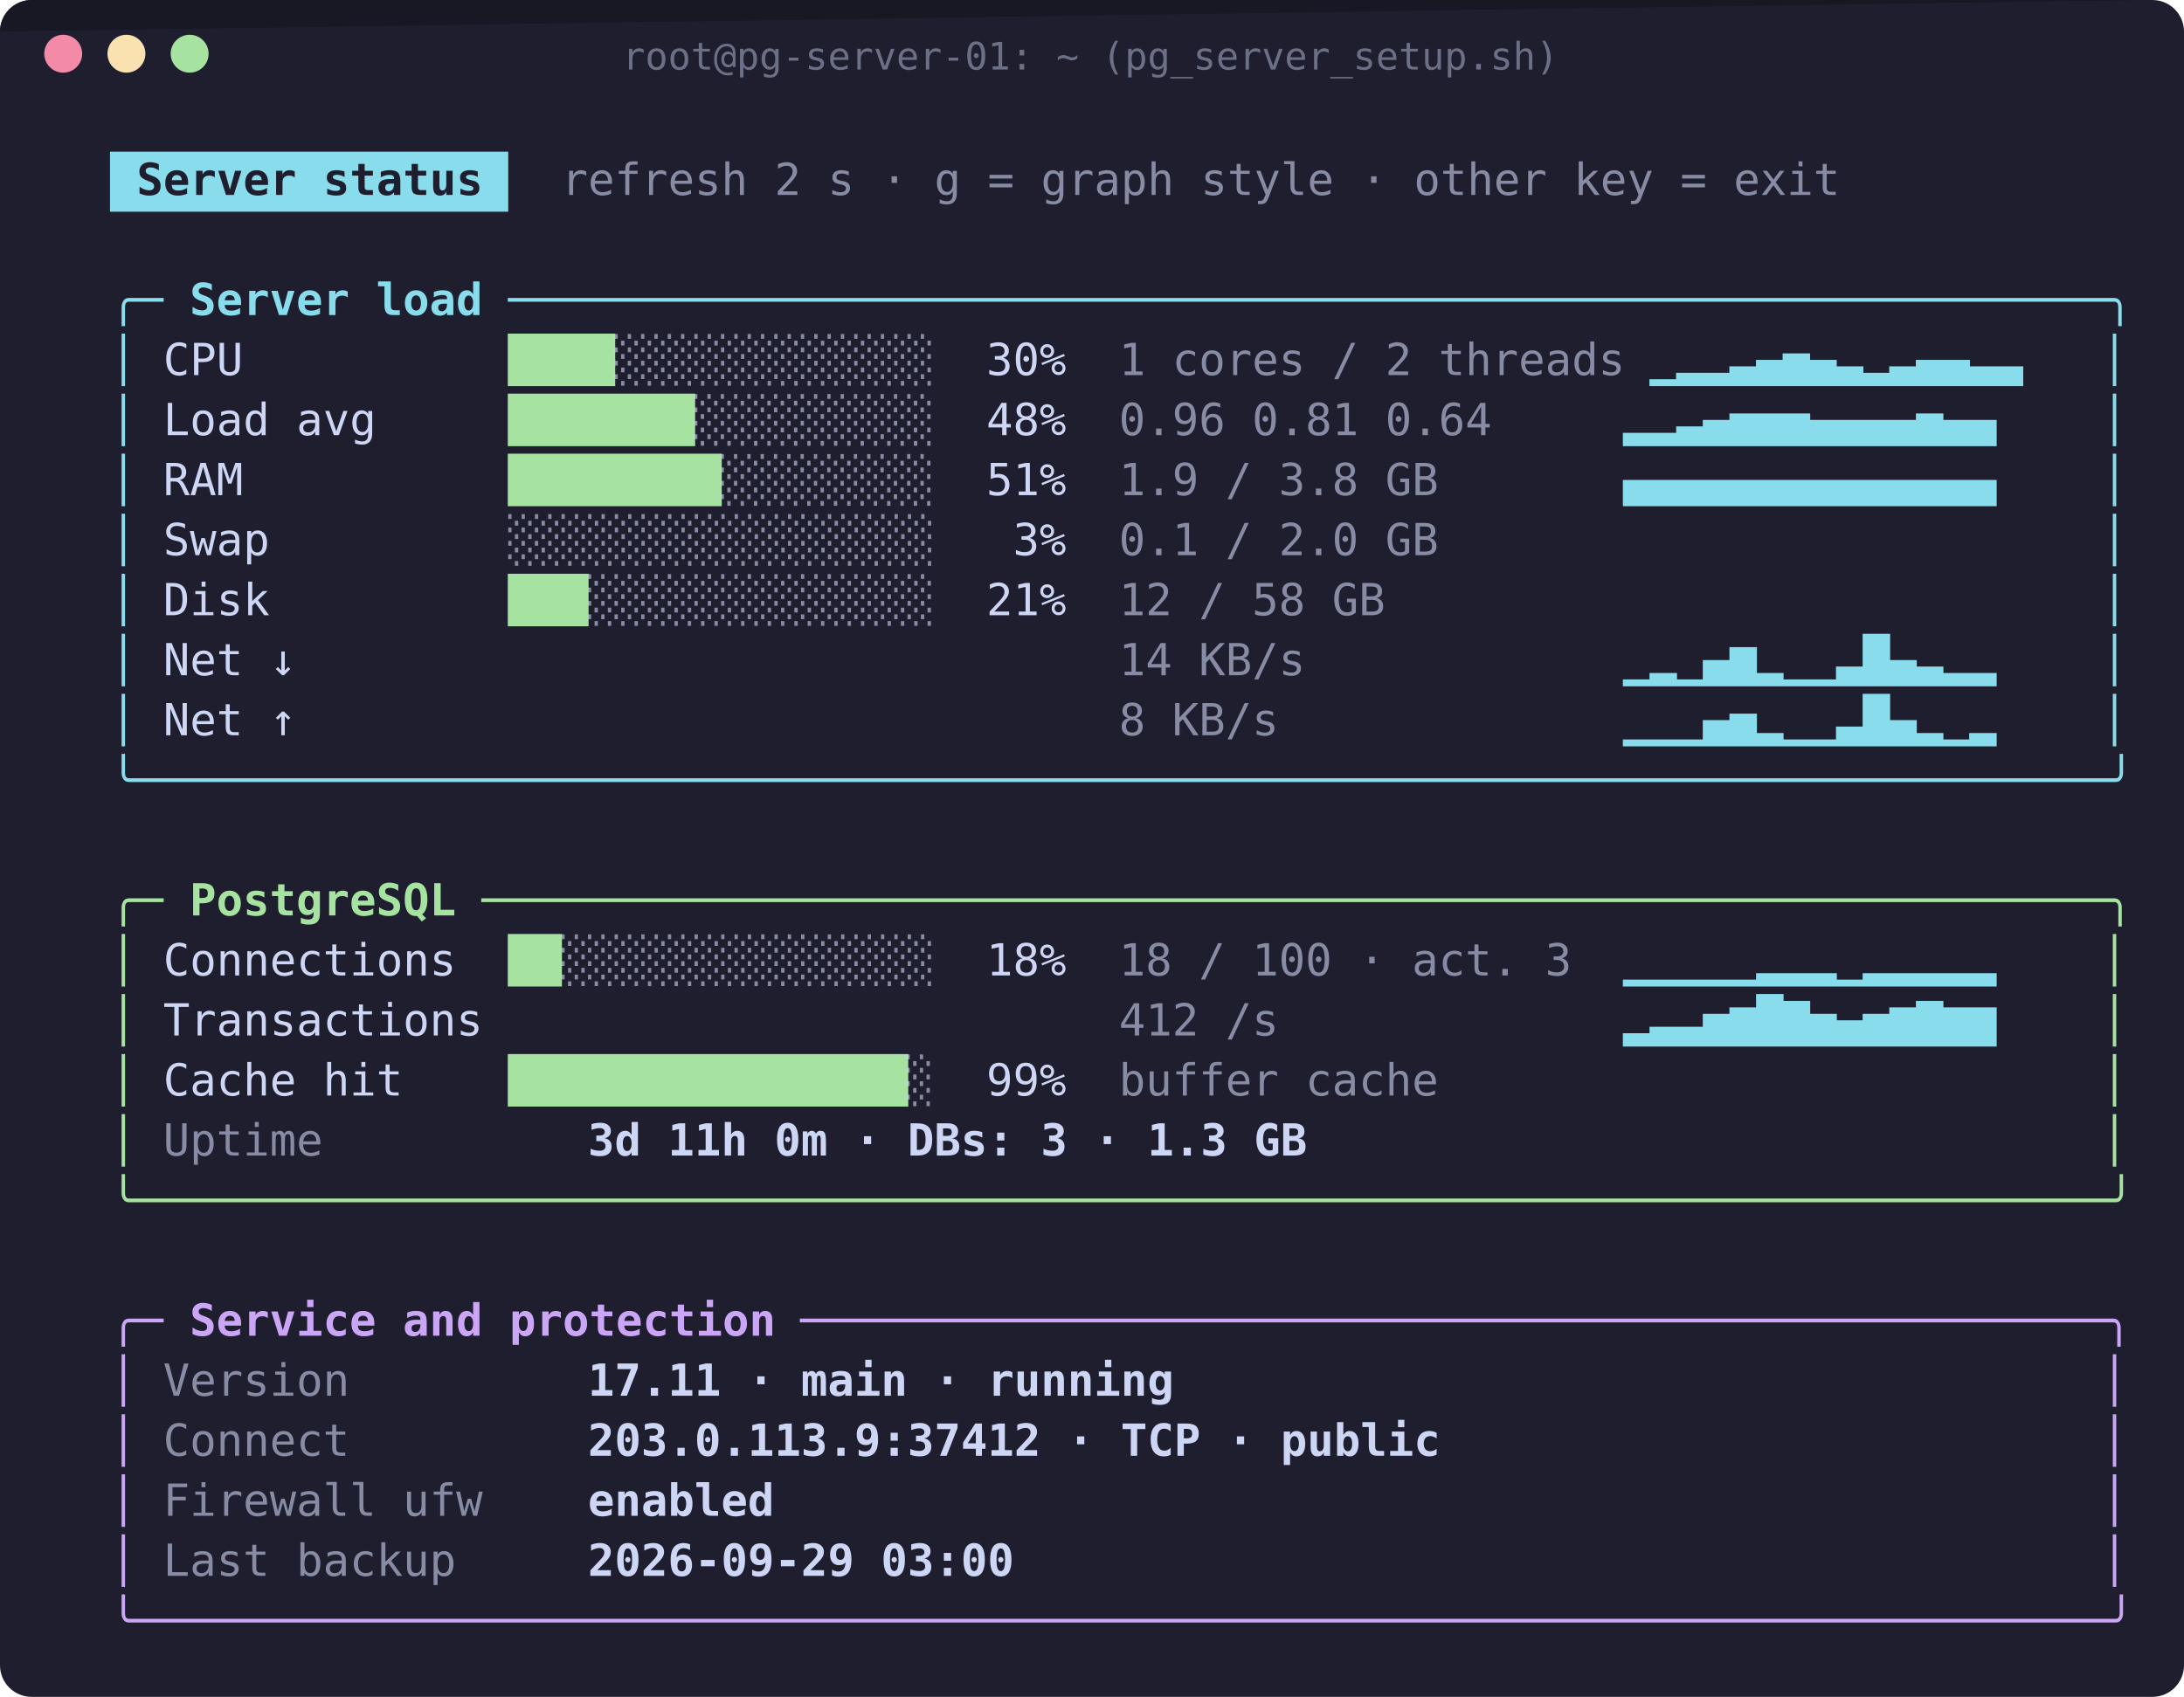
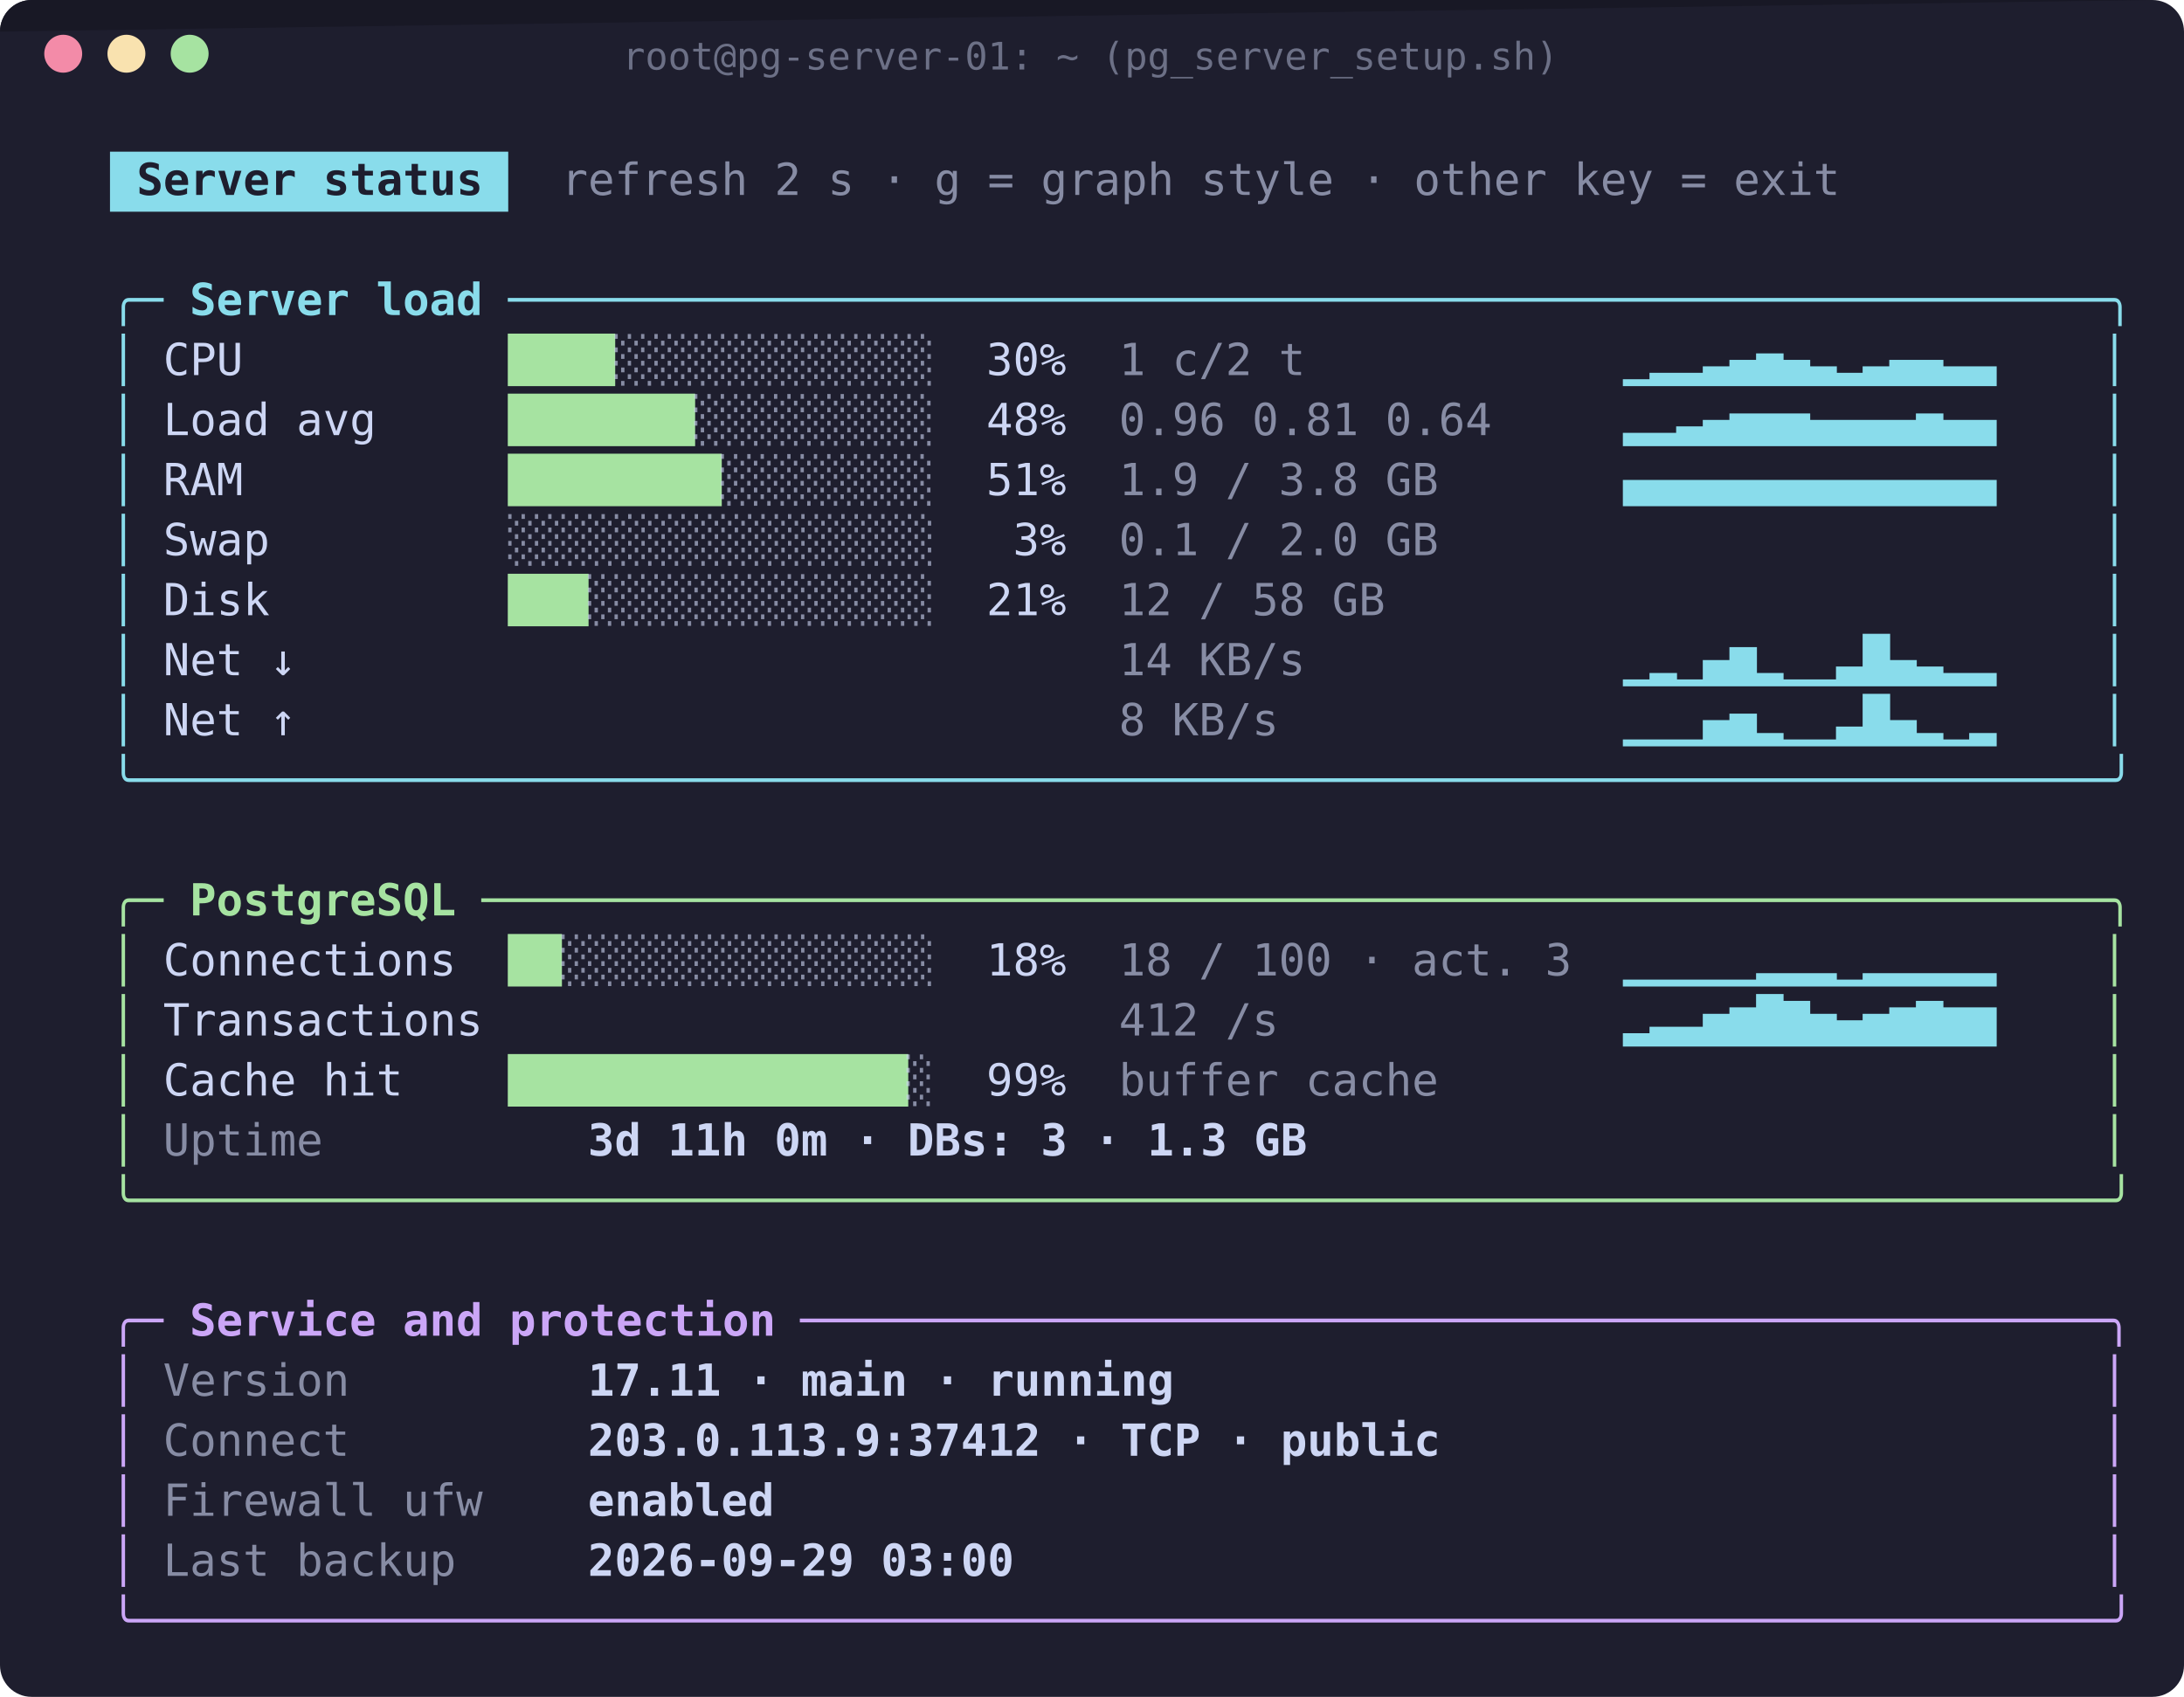
<svg xmlns="http://www.w3.org/2000/svg" width="691" height="537" viewBox="0 0 691 537" role="img" aria-label="root@pg-server-01: ~ (pg_server_setup.sh)">
  <rect width="100%" height="100%" rx="10" fill="#1e1e2e" />
  <path d="M0 10a10 10 0 0 1 10-10h671p10 10v24H0z" fill="#181825" />
  <circle cx="20" cy="17" r="6" fill="#f38ba8" />
  <circle cx="40" cy="17" r="6" fill="#f9e2af" />
  <circle cx="60" cy="17" r="6" fill="#a6e3a1" />
  <text x="345" y="22" fill="#6c7086" font-size="12" text-anchor="middle" font-family="'JetBrains Mono','DejaVu Sans Mono',Menlo,Consolas,monospace">root@pg-server-01: ~ (pg_server_setup.sh)</text>
  <g font-family="'JetBrains Mono','DejaVu Sans Mono',Menlo,Consolas,monospace" font-size="14">
    <rect x="34.8" y="48.0" width="126.0" height="19.0" fill="#89dceb" />
    <text x="34.8" y="61.7" fill="#1e1e2e" font-weight="bold" textLength="126.0" lengthAdjust="spacingAndGlyphs" xml:space="preserve"> Server status </text>
    <text x="177.6" y="61.7" fill="#cdd6f4" opacity="0.6" textLength="403.2" lengthAdjust="spacingAndGlyphs" xml:space="preserve">refresh 2 s · g = graph style · other key = exit</text>
    <text x="34.8" y="99.7" fill="#89dceb" font-weight="bold" textLength="16.8" lengthAdjust="spacingAndGlyphs" xml:space="preserve">╭─</text>
    <text x="60.0" y="99.7" fill="#89dceb" font-weight="bold" textLength="92.4" lengthAdjust="spacingAndGlyphs" xml:space="preserve">Server load</text>
    <text x="160.8" y="99.7" fill="#89dceb" font-weight="bold" textLength="512.4" lengthAdjust="spacingAndGlyphs" xml:space="preserve">────────────────────────────────────────────────────────────╮</text>
    <text x="34.8" y="118.7" fill="#89dceb" font-weight="bold" textLength="8.4" lengthAdjust="spacingAndGlyphs" xml:space="preserve">│</text>
    <text x="43.2" y="118.7" fill="#cdd6f4" textLength="117.6" lengthAdjust="spacingAndGlyphs" xml:space="preserve"> CPU          </text>
    <text x="160.8" y="118.7" fill="#a6e3a1" font-weight="bold" textLength="33.6" lengthAdjust="spacingAndGlyphs" xml:space="preserve">████</text>
    <text x="194.4" y="118.7" fill="#cdd6f4" opacity="0.6" textLength="100.8" lengthAdjust="spacingAndGlyphs" xml:space="preserve">░░░░░░░░░░░░</text>
    <text x="295.2" y="118.7" fill="#cdd6f4" textLength="58.8" lengthAdjust="spacingAndGlyphs" xml:space="preserve">  30%  </text>
-     <text x="354.0" y="118.7" fill="#cdd6f4" opacity="0.6" textLength="159.6" lengthAdjust="spacingAndGlyphs" xml:space="preserve">1 cores / 2 threads</text>
-     <text x="522.0" y="118.7" fill="#89dceb" font-weight="bold" textLength="117.6" lengthAdjust="spacingAndGlyphs" xml:space="preserve">▁▂▂▃▄▅▄▃▂▃▄▄▃▃</text>
+     <text x="354.0" y="118.7" fill="#cdd6f4" opacity="0.6" textLength="151.2" lengthAdjust="spacingAndGlyphs" xml:space="preserve">1 c/2 t           </text>
+     <text x="513.6" y="118.7" fill="#89dceb" font-weight="bold" textLength="117.6" lengthAdjust="spacingAndGlyphs" xml:space="preserve">▁▂▂▃▄▅▄▃▂▃▄▄▃▃</text>
    <text x="664.8" y="118.7" fill="#89dceb" font-weight="bold" textLength="8.4" lengthAdjust="spacingAndGlyphs" xml:space="preserve">│</text>
    <text x="34.8" y="137.7" fill="#89dceb" font-weight="bold" textLength="8.4" lengthAdjust="spacingAndGlyphs" xml:space="preserve">│</text>
    <text x="43.2" y="137.7" fill="#cdd6f4" textLength="117.6" lengthAdjust="spacingAndGlyphs" xml:space="preserve"> Load avg     </text>
    <text x="160.8" y="137.7" fill="#a6e3a1" font-weight="bold" textLength="58.8" lengthAdjust="spacingAndGlyphs" xml:space="preserve">███████</text>
    <text x="219.6" y="137.7" fill="#cdd6f4" opacity="0.6" textLength="75.6" lengthAdjust="spacingAndGlyphs" xml:space="preserve">░░░░░░░░░</text>
    <text x="295.2" y="137.7" fill="#cdd6f4" textLength="58.8" lengthAdjust="spacingAndGlyphs" xml:space="preserve">  48%  </text>
    <text x="354.0" y="137.7" fill="#cdd6f4" opacity="0.6" textLength="151.2" lengthAdjust="spacingAndGlyphs" xml:space="preserve">0.96 0.81 0.64    </text>
    <text x="513.6" y="137.7" fill="#89dceb" font-weight="bold" textLength="117.6" lengthAdjust="spacingAndGlyphs" xml:space="preserve">▂▂▃▄▅▅▅▄▄▄▄▅▄▄</text>
    <text x="664.8" y="137.7" fill="#89dceb" font-weight="bold" textLength="8.4" lengthAdjust="spacingAndGlyphs" xml:space="preserve">│</text>
    <text x="34.8" y="156.7" fill="#89dceb" font-weight="bold" textLength="8.4" lengthAdjust="spacingAndGlyphs" xml:space="preserve">│</text>
    <text x="43.2" y="156.7" fill="#cdd6f4" textLength="117.6" lengthAdjust="spacingAndGlyphs" xml:space="preserve"> RAM          </text>
    <text x="160.8" y="156.7" fill="#a6e3a1" font-weight="bold" textLength="67.2" lengthAdjust="spacingAndGlyphs" xml:space="preserve">████████</text>
    <text x="228.0" y="156.7" fill="#cdd6f4" opacity="0.6" textLength="67.2" lengthAdjust="spacingAndGlyphs" xml:space="preserve">░░░░░░░░</text>
    <text x="295.2" y="156.7" fill="#cdd6f4" textLength="58.8" lengthAdjust="spacingAndGlyphs" xml:space="preserve">  51%  </text>
    <text x="354.0" y="156.7" fill="#cdd6f4" opacity="0.6" textLength="151.2" lengthAdjust="spacingAndGlyphs" xml:space="preserve">1.9 / 3.8 GB      </text>
    <text x="513.6" y="156.7" fill="#89dceb" font-weight="bold" textLength="117.6" lengthAdjust="spacingAndGlyphs" xml:space="preserve">▄▄▄▄▄▄▄▄▄▄▄▄▄▄</text>
    <text x="664.8" y="156.7" fill="#89dceb" font-weight="bold" textLength="8.4" lengthAdjust="spacingAndGlyphs" xml:space="preserve">│</text>
    <text x="34.8" y="175.7" fill="#89dceb" font-weight="bold" textLength="8.4" lengthAdjust="spacingAndGlyphs" xml:space="preserve">│</text>
    <text x="43.2" y="175.7" fill="#cdd6f4" textLength="117.6" lengthAdjust="spacingAndGlyphs" xml:space="preserve"> Swap         </text>
    <text x="160.8" y="175.7" fill="#cdd6f4" opacity="0.6" textLength="134.4" lengthAdjust="spacingAndGlyphs" xml:space="preserve">░░░░░░░░░░░░░░░░</text>
    <text x="295.2" y="175.7" fill="#cdd6f4" textLength="58.8" lengthAdjust="spacingAndGlyphs" xml:space="preserve">   3%  </text>
    <text x="354.0" y="175.7" fill="#cdd6f4" opacity="0.6" textLength="151.2" lengthAdjust="spacingAndGlyphs" xml:space="preserve">0.1 / 2.0 GB      </text>
    <text x="664.8" y="175.7" fill="#89dceb" font-weight="bold" textLength="8.4" lengthAdjust="spacingAndGlyphs" xml:space="preserve">│</text>
    <text x="34.8" y="194.7" fill="#89dceb" font-weight="bold" textLength="8.4" lengthAdjust="spacingAndGlyphs" xml:space="preserve">│</text>
    <text x="43.2" y="194.7" fill="#cdd6f4" textLength="117.6" lengthAdjust="spacingAndGlyphs" xml:space="preserve"> Disk         </text>
    <text x="160.8" y="194.7" fill="#a6e3a1" font-weight="bold" textLength="25.2" lengthAdjust="spacingAndGlyphs" xml:space="preserve">███</text>
    <text x="186.0" y="194.7" fill="#cdd6f4" opacity="0.6" textLength="109.2" lengthAdjust="spacingAndGlyphs" xml:space="preserve">░░░░░░░░░░░░░</text>
    <text x="295.2" y="194.7" fill="#cdd6f4" textLength="58.8" lengthAdjust="spacingAndGlyphs" xml:space="preserve">  21%  </text>
    <text x="354.0" y="194.7" fill="#cdd6f4" opacity="0.6" textLength="151.2" lengthAdjust="spacingAndGlyphs" xml:space="preserve">12 / 58 GB        </text>
    <text x="664.8" y="194.7" fill="#89dceb" font-weight="bold" textLength="8.4" lengthAdjust="spacingAndGlyphs" xml:space="preserve">│</text>
    <text x="34.8" y="213.7" fill="#89dceb" font-weight="bold" textLength="8.4" lengthAdjust="spacingAndGlyphs" xml:space="preserve">│</text>
    <text x="43.2" y="213.7" fill="#cdd6f4" textLength="310.8" lengthAdjust="spacingAndGlyphs" xml:space="preserve"> Net ↓                               </text>
    <text x="354.0" y="213.7" fill="#cdd6f4" opacity="0.6" textLength="151.2" lengthAdjust="spacingAndGlyphs" xml:space="preserve">14 KB/s           </text>
    <text x="513.6" y="213.7" fill="#89dceb" font-weight="bold" textLength="117.6" lengthAdjust="spacingAndGlyphs" xml:space="preserve">▁▂▁▄▆▂▁▁▃█▄▃▂▂</text>
    <text x="664.8" y="213.7" fill="#89dceb" font-weight="bold" textLength="8.4" lengthAdjust="spacingAndGlyphs" xml:space="preserve">│</text>
    <text x="34.8" y="232.7" fill="#89dceb" font-weight="bold" textLength="8.4" lengthAdjust="spacingAndGlyphs" xml:space="preserve">│</text>
    <text x="43.2" y="232.7" fill="#cdd6f4" textLength="310.8" lengthAdjust="spacingAndGlyphs" xml:space="preserve"> Net ↑                               </text>
    <text x="354.0" y="232.7" fill="#cdd6f4" opacity="0.6" textLength="151.2" lengthAdjust="spacingAndGlyphs" xml:space="preserve">8 KB/s            </text>
    <text x="513.6" y="232.7" fill="#89dceb" font-weight="bold" textLength="117.6" lengthAdjust="spacingAndGlyphs" xml:space="preserve">▁▁▁▄▅▂▁▁▃█▄▂▁▂</text>
    <text x="664.8" y="232.7" fill="#89dceb" font-weight="bold" textLength="8.4" lengthAdjust="spacingAndGlyphs" xml:space="preserve">│</text>
    <text x="34.8" y="251.7" fill="#89dceb" font-weight="bold" textLength="638.4" lengthAdjust="spacingAndGlyphs" xml:space="preserve">╰──────────────────────────────────────────────────────────────────────────╯</text>
    <text x="34.8" y="289.7" fill="#a6e3a1" font-weight="bold" textLength="16.8" lengthAdjust="spacingAndGlyphs" xml:space="preserve">╭─</text>
    <text x="60.0" y="289.7" fill="#a6e3a1" font-weight="bold" textLength="84.0" lengthAdjust="spacingAndGlyphs" xml:space="preserve">PostgreSQL</text>
    <text x="152.4" y="289.7" fill="#a6e3a1" font-weight="bold" textLength="520.8" lengthAdjust="spacingAndGlyphs" xml:space="preserve">─────────────────────────────────────────────────────────────╮</text>
    <text x="34.8" y="308.7" fill="#a6e3a1" font-weight="bold" textLength="8.4" lengthAdjust="spacingAndGlyphs" xml:space="preserve">│</text>
    <text x="43.2" y="308.7" fill="#cdd6f4" textLength="117.6" lengthAdjust="spacingAndGlyphs" xml:space="preserve"> Connections  </text>
    <text x="160.8" y="308.7" fill="#a6e3a1" font-weight="bold" textLength="16.8" lengthAdjust="spacingAndGlyphs" xml:space="preserve">██</text>
    <text x="177.6" y="308.7" fill="#cdd6f4" opacity="0.6" textLength="117.6" lengthAdjust="spacingAndGlyphs" xml:space="preserve">░░░░░░░░░░░░░░</text>
    <text x="295.2" y="308.7" fill="#cdd6f4" textLength="58.8" lengthAdjust="spacingAndGlyphs" xml:space="preserve">  18%  </text>
    <text x="354.0" y="308.7" fill="#cdd6f4" opacity="0.6" textLength="151.2" lengthAdjust="spacingAndGlyphs" xml:space="preserve">18 / 100 · act. 3 </text>
    <text x="513.6" y="308.7" fill="#89dceb" font-weight="bold" textLength="117.6" lengthAdjust="spacingAndGlyphs" xml:space="preserve">▁▁▁▁▁▂▂▂▁▂▂▂▂▂</text>
    <text x="664.8" y="308.7" fill="#a6e3a1" font-weight="bold" textLength="8.4" lengthAdjust="spacingAndGlyphs" xml:space="preserve">│</text>
    <text x="34.8" y="327.7" fill="#a6e3a1" font-weight="bold" textLength="8.4" lengthAdjust="spacingAndGlyphs" xml:space="preserve">│</text>
    <text x="43.2" y="327.7" fill="#cdd6f4" textLength="310.8" lengthAdjust="spacingAndGlyphs" xml:space="preserve"> Transactions                        </text>
    <text x="354.0" y="327.7" fill="#cdd6f4" opacity="0.6" textLength="151.2" lengthAdjust="spacingAndGlyphs" xml:space="preserve">412 /s            </text>
    <text x="513.6" y="327.7" fill="#89dceb" font-weight="bold" textLength="117.6" lengthAdjust="spacingAndGlyphs" xml:space="preserve">▂▃▃▅▆█▇▅▄▅▆▇▆▆</text>
    <text x="664.8" y="327.7" fill="#a6e3a1" font-weight="bold" textLength="8.4" lengthAdjust="spacingAndGlyphs" xml:space="preserve">│</text>
    <text x="34.8" y="346.7" fill="#a6e3a1" font-weight="bold" textLength="8.4" lengthAdjust="spacingAndGlyphs" xml:space="preserve">│</text>
    <text x="43.2" y="346.7" fill="#cdd6f4" textLength="117.6" lengthAdjust="spacingAndGlyphs" xml:space="preserve"> Cache hit    </text>
    <text x="160.8" y="346.7" fill="#a6e3a1" font-weight="bold" textLength="126.0" lengthAdjust="spacingAndGlyphs" xml:space="preserve">███████████████</text>
    <text x="286.8" y="346.7" fill="#cdd6f4" opacity="0.6" textLength="8.4" lengthAdjust="spacingAndGlyphs" xml:space="preserve">░</text>
    <text x="295.2" y="346.7" fill="#cdd6f4" textLength="58.8" lengthAdjust="spacingAndGlyphs" xml:space="preserve">  99%  </text>
    <text x="354.0" y="346.7" fill="#cdd6f4" opacity="0.6" textLength="151.2" lengthAdjust="spacingAndGlyphs" xml:space="preserve">buffer cache      </text>
    <text x="664.8" y="346.7" fill="#a6e3a1" font-weight="bold" textLength="8.4" lengthAdjust="spacingAndGlyphs" xml:space="preserve">│</text>
    <text x="34.8" y="365.7" fill="#a6e3a1" font-weight="bold" textLength="8.4" lengthAdjust="spacingAndGlyphs" xml:space="preserve">│</text>
    <text x="51.6" y="365.7" fill="#cdd6f4" opacity="0.6" textLength="50.4" lengthAdjust="spacingAndGlyphs" xml:space="preserve">Uptime</text>
    <text x="186.0" y="365.7" fill="#cdd6f4" font-weight="bold" textLength="226.8" lengthAdjust="spacingAndGlyphs" xml:space="preserve">3d 11h 0m · DBs: 3 · 1.3 GB</text>
    <text x="664.8" y="365.7" fill="#a6e3a1" font-weight="bold" textLength="8.4" lengthAdjust="spacingAndGlyphs" xml:space="preserve">│</text>
    <text x="34.8" y="384.7" fill="#a6e3a1" font-weight="bold" textLength="638.4" lengthAdjust="spacingAndGlyphs" xml:space="preserve">╰──────────────────────────────────────────────────────────────────────────╯</text>
    <text x="34.8" y="422.7" fill="#cba6f7" font-weight="bold" textLength="16.8" lengthAdjust="spacingAndGlyphs" xml:space="preserve">╭─</text>
    <text x="60.0" y="422.7" fill="#cba6f7" font-weight="bold" textLength="184.8" lengthAdjust="spacingAndGlyphs" xml:space="preserve">Service and protection</text>
    <text x="253.2" y="422.7" fill="#cba6f7" font-weight="bold" textLength="420.0" lengthAdjust="spacingAndGlyphs" xml:space="preserve">─────────────────────────────────────────────────╮</text>
    <text x="34.8" y="441.7" fill="#cba6f7" font-weight="bold" textLength="8.4" lengthAdjust="spacingAndGlyphs" xml:space="preserve">│</text>
    <text x="51.6" y="441.7" fill="#cdd6f4" opacity="0.6" textLength="58.8" lengthAdjust="spacingAndGlyphs" xml:space="preserve">Version</text>
    <text x="186.0" y="441.7" fill="#cdd6f4" font-weight="bold" textLength="184.8" lengthAdjust="spacingAndGlyphs" xml:space="preserve">17.11 · main · running</text>
    <text x="664.8" y="441.7" fill="#cba6f7" font-weight="bold" textLength="8.4" lengthAdjust="spacingAndGlyphs" xml:space="preserve">│</text>
    <text x="34.8" y="460.7" fill="#cba6f7" font-weight="bold" textLength="8.4" lengthAdjust="spacingAndGlyphs" xml:space="preserve">│</text>
    <text x="51.6" y="460.7" fill="#cdd6f4" opacity="0.6" textLength="58.8" lengthAdjust="spacingAndGlyphs" xml:space="preserve">Connect</text>
    <text x="186.0" y="460.7" fill="#cdd6f4" font-weight="bold" textLength="268.8" lengthAdjust="spacingAndGlyphs" xml:space="preserve">203.0.113.9:37412 · TCP · public</text>
    <text x="664.8" y="460.7" fill="#cba6f7" font-weight="bold" textLength="8.4" lengthAdjust="spacingAndGlyphs" xml:space="preserve">│</text>
    <text x="34.8" y="479.7" fill="#cba6f7" font-weight="bold" textLength="8.4" lengthAdjust="spacingAndGlyphs" xml:space="preserve">│</text>
    <text x="51.6" y="479.7" fill="#cdd6f4" opacity="0.6" textLength="100.8" lengthAdjust="spacingAndGlyphs" xml:space="preserve">Firewall ufw</text>
    <text x="186.0" y="479.7" fill="#cdd6f4" font-weight="bold" textLength="58.8" lengthAdjust="spacingAndGlyphs" xml:space="preserve">enabled</text>
    <text x="664.8" y="479.7" fill="#cba6f7" font-weight="bold" textLength="8.4" lengthAdjust="spacingAndGlyphs" xml:space="preserve">│</text>
    <text x="34.8" y="498.7" fill="#cba6f7" font-weight="bold" textLength="8.4" lengthAdjust="spacingAndGlyphs" xml:space="preserve">│</text>
    <text x="51.6" y="498.7" fill="#cdd6f4" opacity="0.6" textLength="92.4" lengthAdjust="spacingAndGlyphs" xml:space="preserve">Last backup</text>
    <text x="186.0" y="498.7" fill="#cdd6f4" font-weight="bold" textLength="134.4" lengthAdjust="spacingAndGlyphs" xml:space="preserve">2026-09-29 03:00</text>
    <text x="664.8" y="498.7" fill="#cba6f7" font-weight="bold" textLength="8.4" lengthAdjust="spacingAndGlyphs" xml:space="preserve">│</text>
    <text x="34.8" y="517.7" fill="#cba6f7" font-weight="bold" textLength="638.4" lengthAdjust="spacingAndGlyphs" xml:space="preserve">╰──────────────────────────────────────────────────────────────────────────╯</text>
  </g>
</svg>
